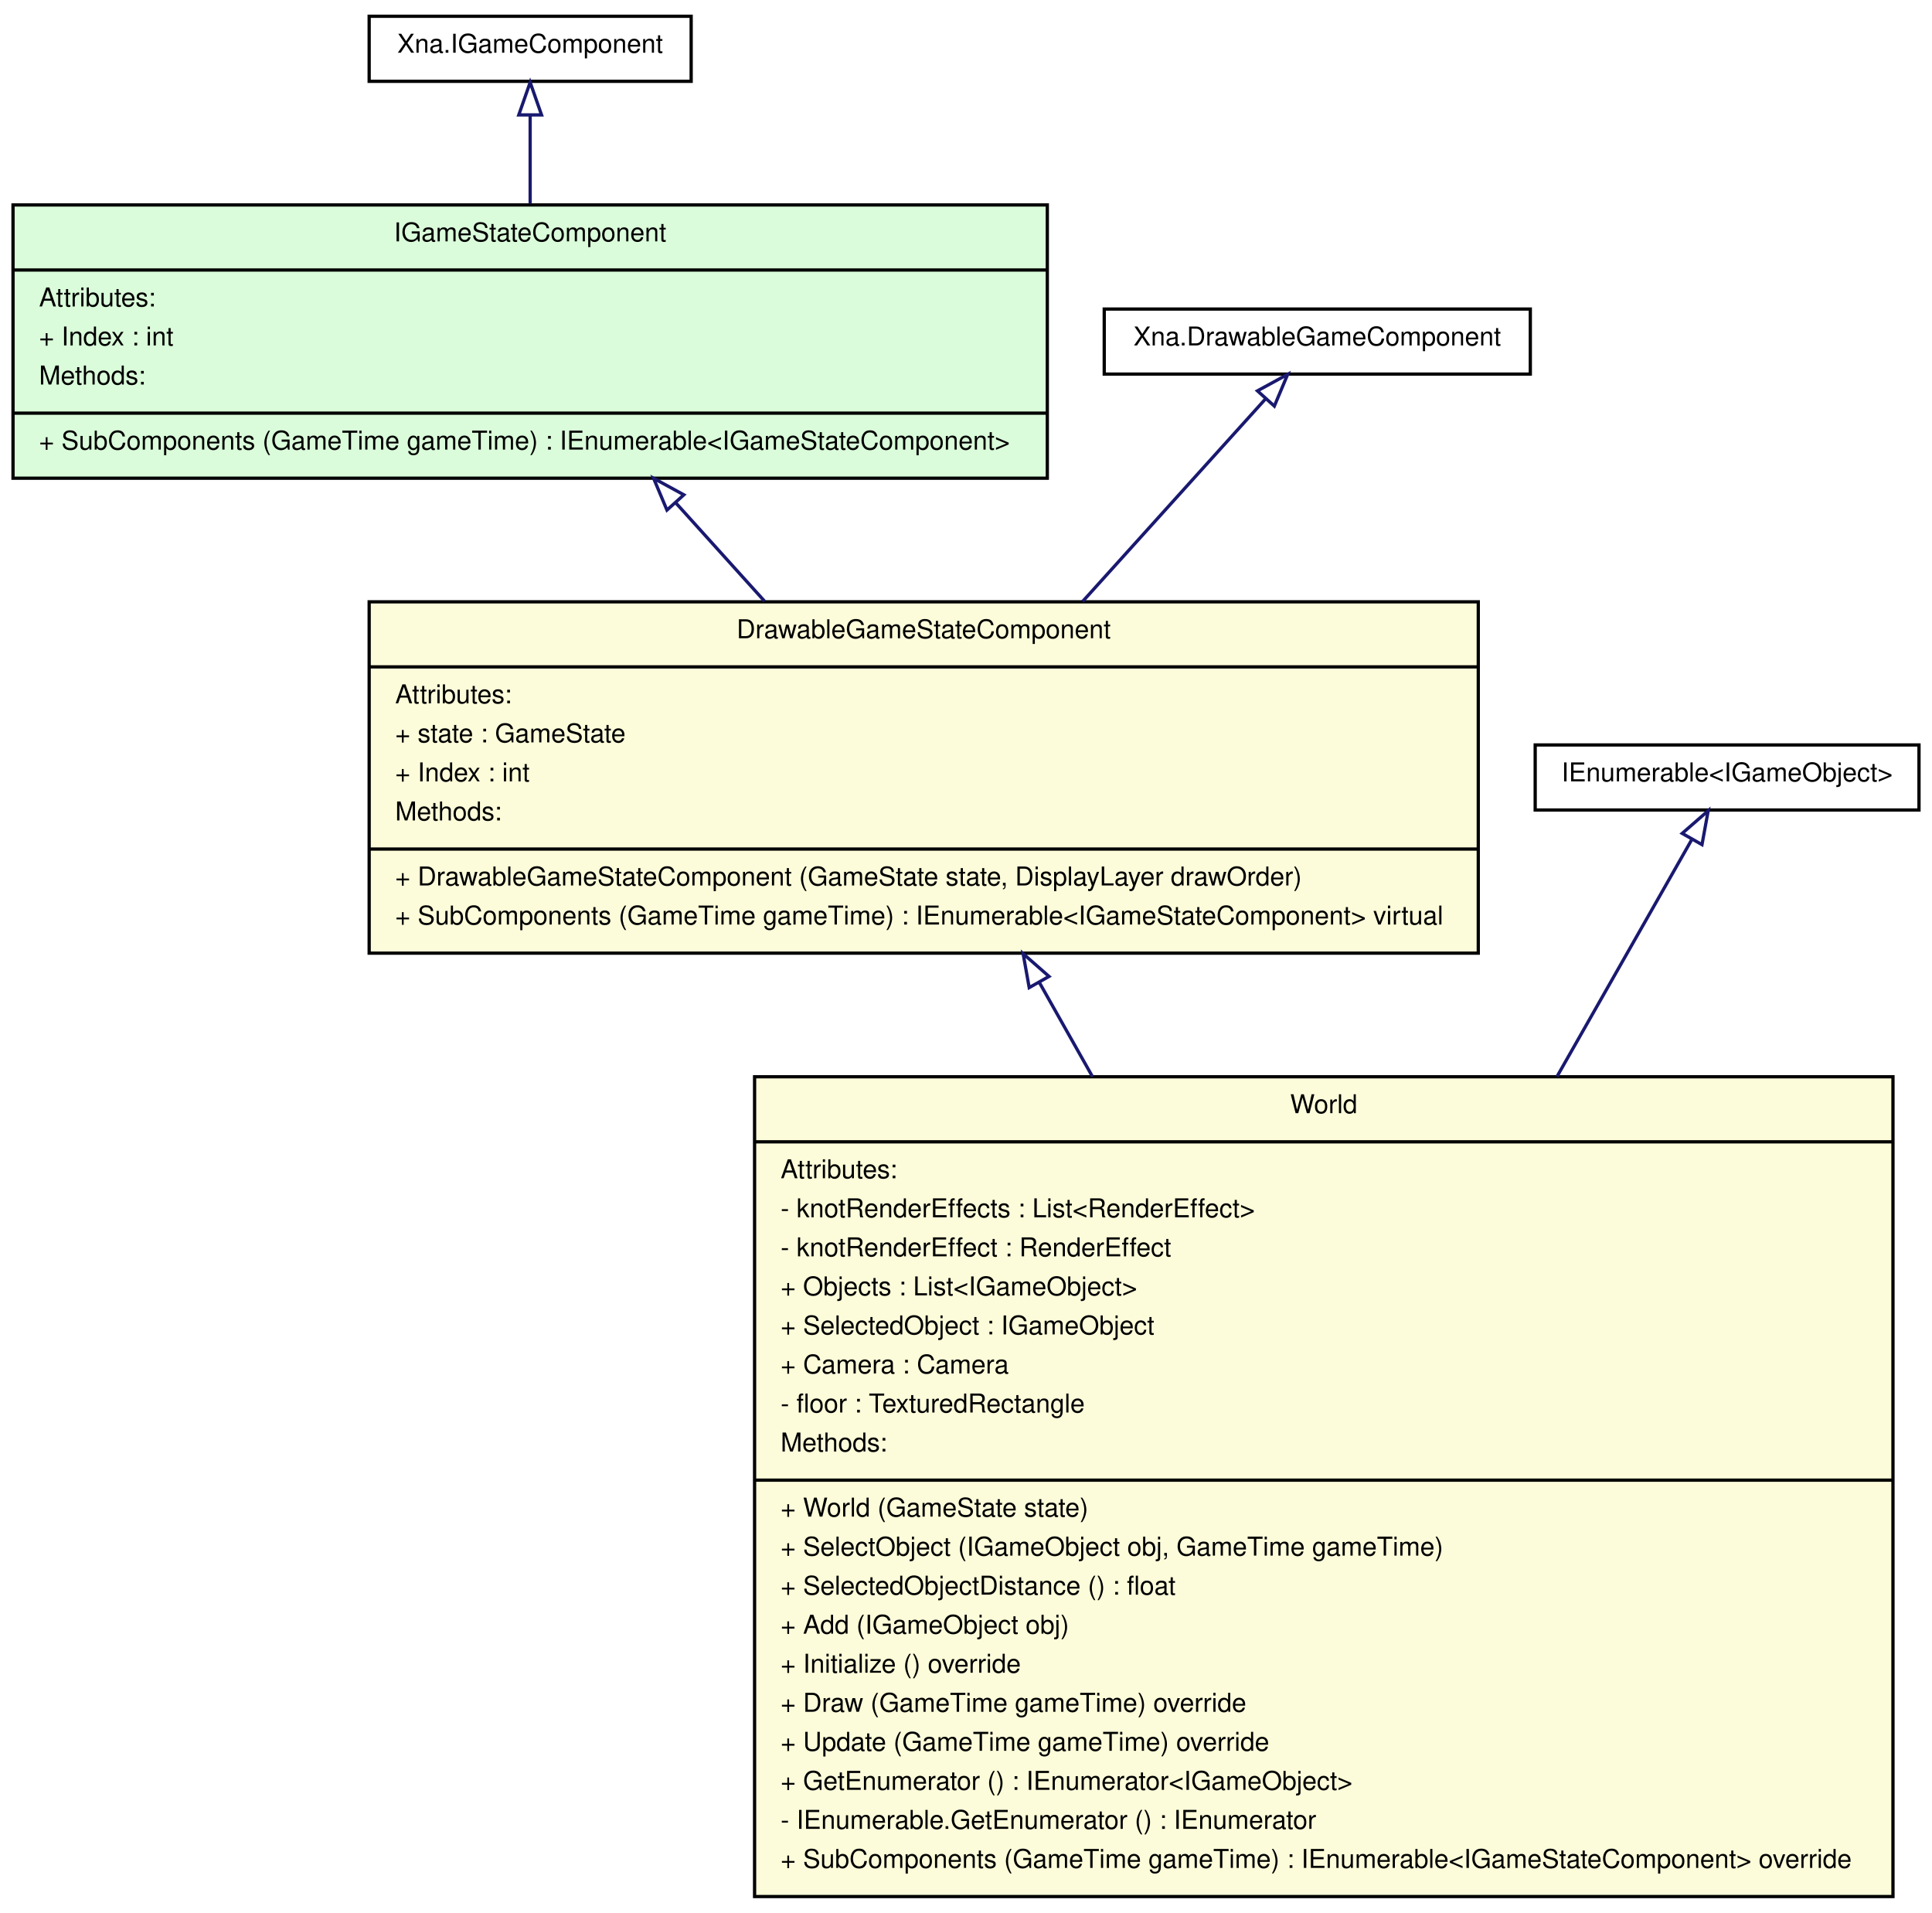
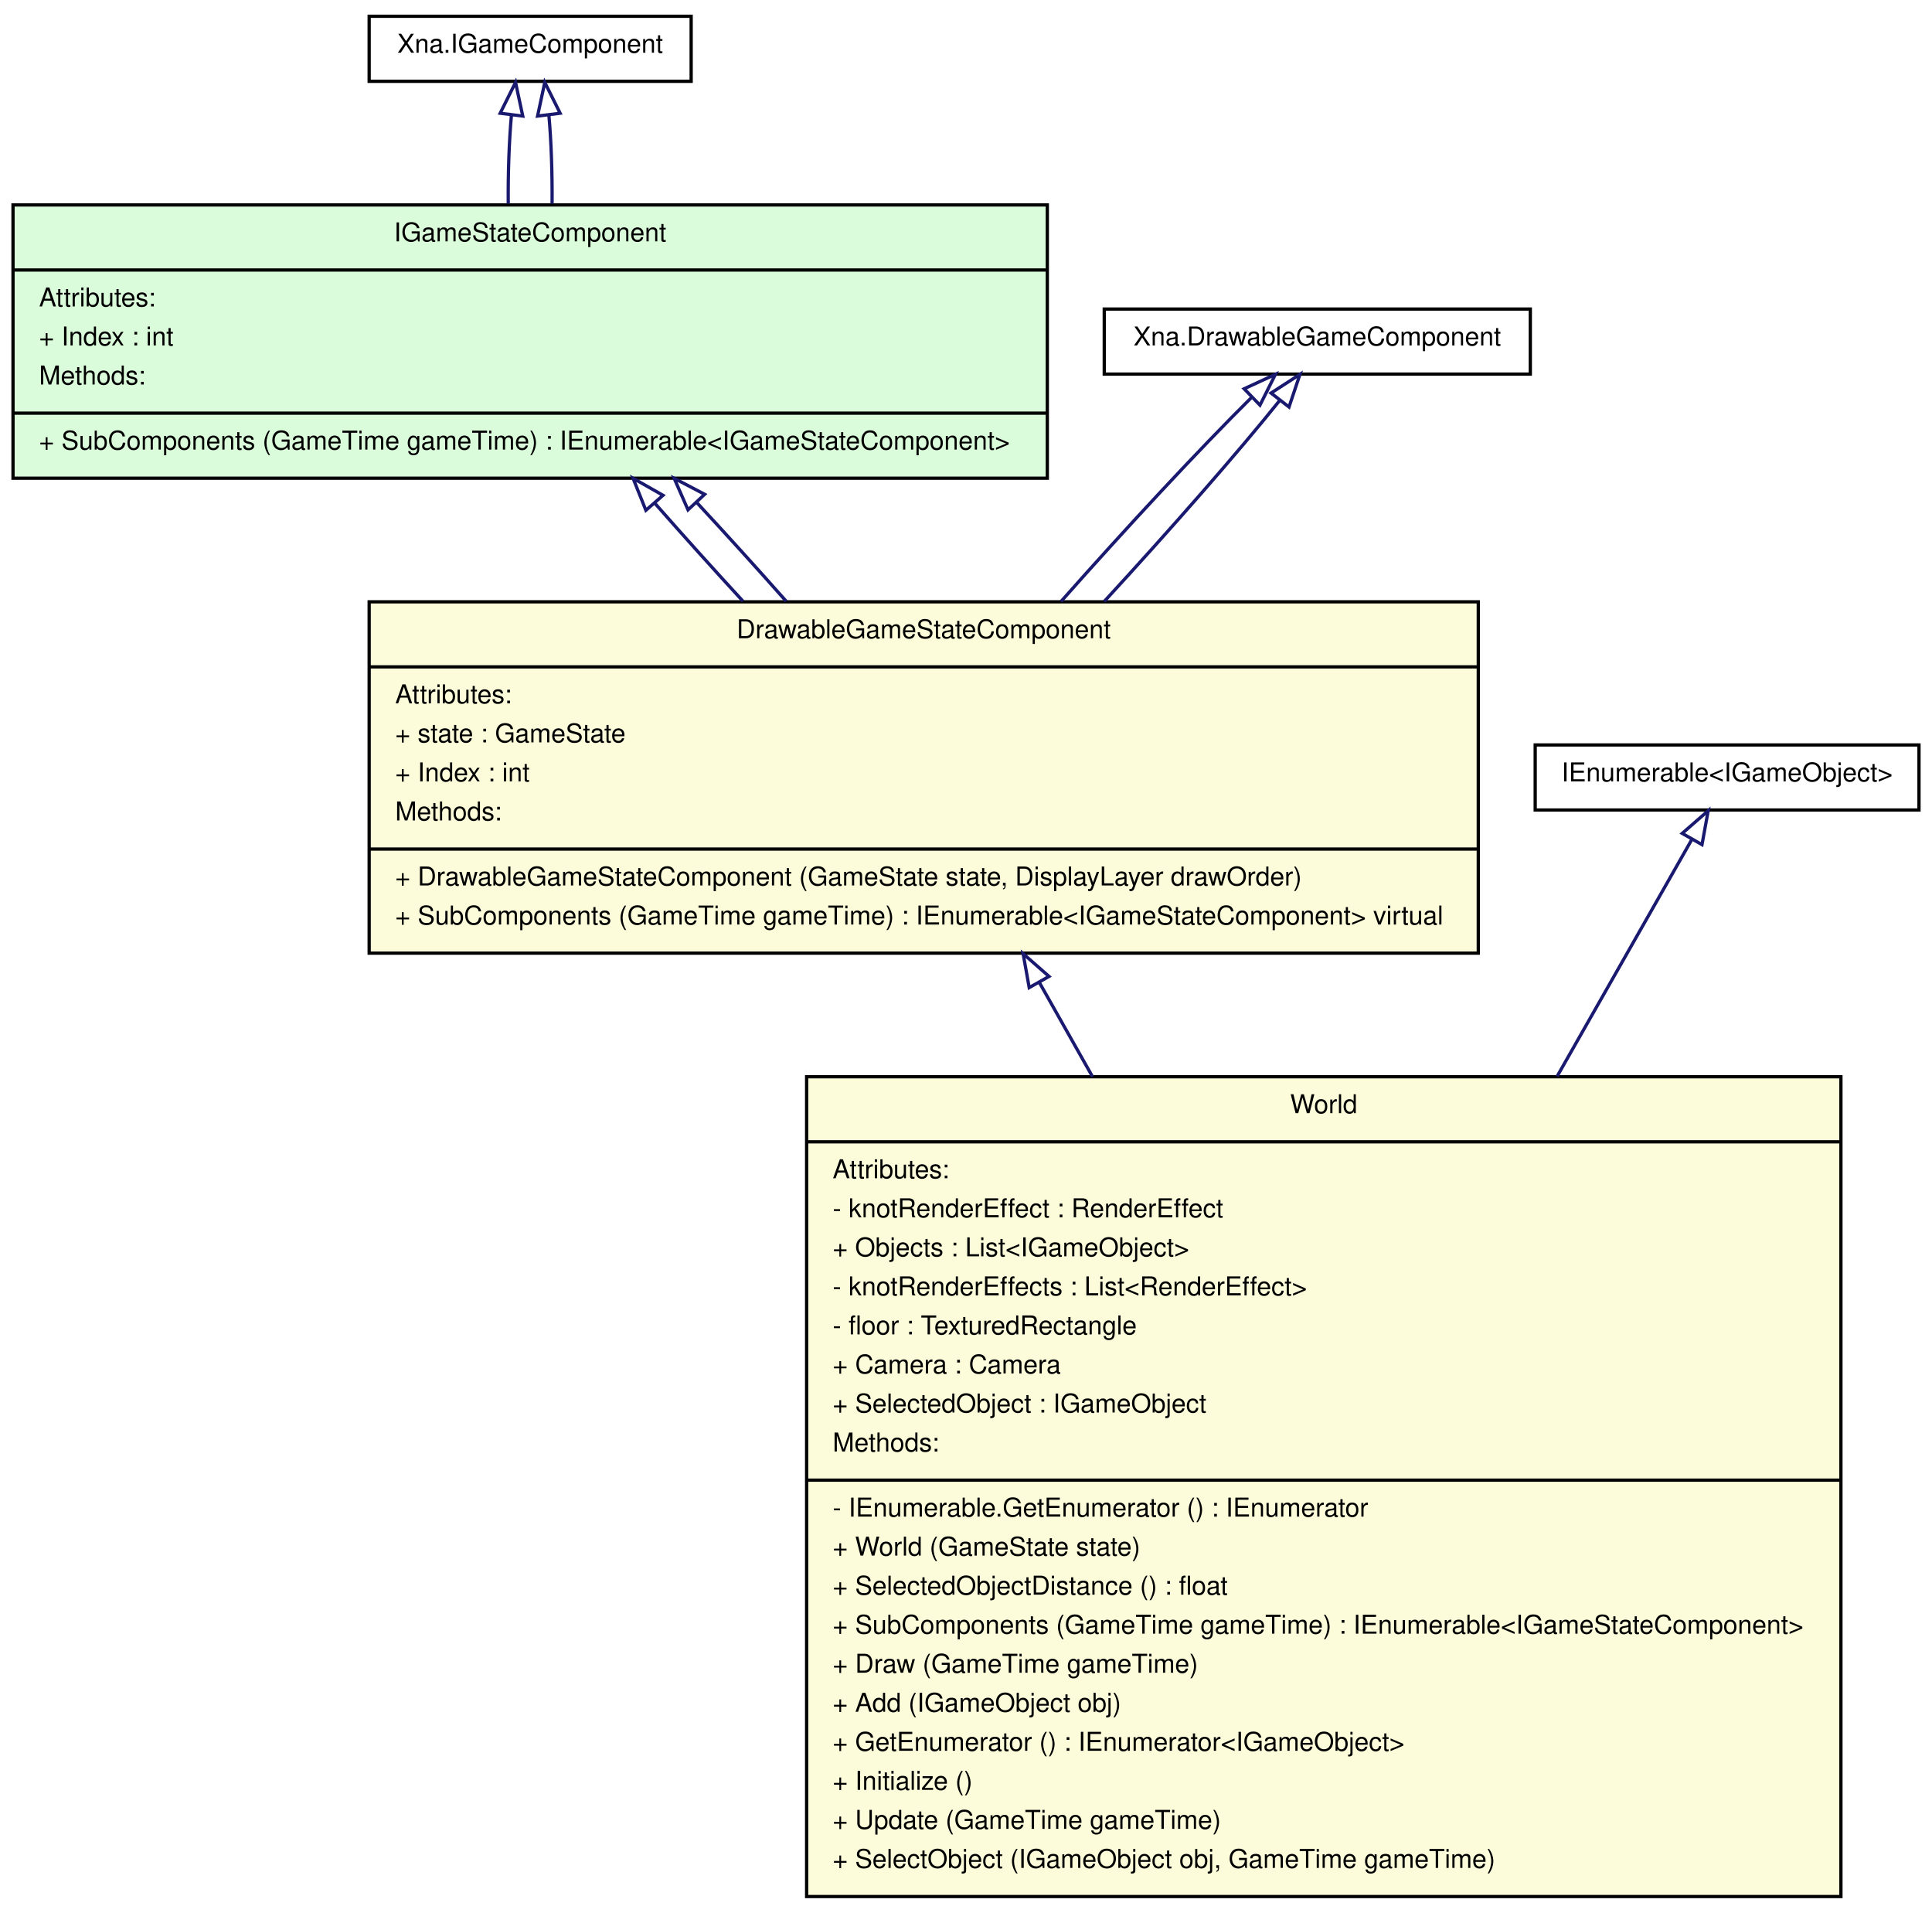
<svg xmlns="http://www.w3.org/2000/svg" width="594pt" height="588pt" viewBox="0.00 0.00 594.00 588.00">
  <g id="graph1" class="graph" transform="scale(1 1) rotate(0) translate(4 584)">
    <polygon fill="white" stroke="white" points="-4,5 -4,-584 591,-584 591,5 -4,5" />
    <g id="node1" class="node">
-       <polygon fill="#fcfcda" stroke="black" points="228,-1 228,-253 578,-253 578,-1 228,-1" />
+       <polygon fill="#fcfcda" stroke="black" points="244,-1 244,-253 562,-253 562,-1 244,-1" />
      <text text-anchor="middle" x="403" y="-241.8" font-family="Helvetica,sans-Serif" font-size="8.00">World</text>
-       <polyline fill="none" stroke="black" points="228,-233 578,-233 " />
-       <text text-anchor="start" x="236" y="-221.8" font-family="Helvetica,sans-Serif" font-size="8.00">Attributes:</text>
-       <text text-anchor="start" x="236" y="-209.8" font-family="Helvetica,sans-Serif" font-size="8.00">- knotRenderEffects : List&lt;RenderEffect&gt;</text>
-       <text text-anchor="start" x="236" y="-197.8" font-family="Helvetica,sans-Serif" font-size="8.00">- knotRenderEffect : RenderEffect</text>
-       <text text-anchor="start" x="236" y="-185.8" font-family="Helvetica,sans-Serif" font-size="8.00">+ Objects : List&lt;IGameObject&gt;</text>
-       <text text-anchor="start" x="236" y="-173.8" font-family="Helvetica,sans-Serif" font-size="8.00">+ SelectedObject : IGameObject</text>
-       <text text-anchor="start" x="236" y="-161.8" font-family="Helvetica,sans-Serif" font-size="8.00">+ Camera : Camera</text>
-       <text text-anchor="start" x="236" y="-149.8" font-family="Helvetica,sans-Serif" font-size="8.00">- floor : TexturedRectangle</text>
-       <text text-anchor="start" x="236" y="-137.8" font-family="Helvetica,sans-Serif" font-size="8.00">Methods:</text>
-       <polyline fill="none" stroke="black" points="228,-129 578,-129 " />
-       <text text-anchor="start" x="236" y="-117.8" font-family="Helvetica,sans-Serif" font-size="8.00">+ World (GameState state)</text>
-       <text text-anchor="start" x="236" y="-105.8" font-family="Helvetica,sans-Serif" font-size="8.00">+ SelectObject (IGameObject obj, GameTime gameTime)</text>
-       <text text-anchor="start" x="236" y="-93.8" font-family="Helvetica,sans-Serif" font-size="8.00">+ SelectedObjectDistance () : float</text>
-       <text text-anchor="start" x="236" y="-81.8" font-family="Helvetica,sans-Serif" font-size="8.00">+ Add (IGameObject obj)</text>
-       <text text-anchor="start" x="236" y="-69.8" font-family="Helvetica,sans-Serif" font-size="8.00">+ Initialize () override</text>
-       <text text-anchor="start" x="236" y="-57.8" font-family="Helvetica,sans-Serif" font-size="8.00">+ Draw (GameTime gameTime) override</text>
-       <text text-anchor="start" x="236" y="-45.8" font-family="Helvetica,sans-Serif" font-size="8.00">+ Update (GameTime gameTime) override</text>
-       <text text-anchor="start" x="236" y="-33.8" font-family="Helvetica,sans-Serif" font-size="8.00">+ GetEnumerator () : IEnumerator&lt;IGameObject&gt;</text>
-       <text text-anchor="start" x="236" y="-21.8" font-family="Helvetica,sans-Serif" font-size="8.00">- IEnumerable.GetEnumerator () : IEnumerator</text>
-       <text text-anchor="start" x="236" y="-9.8" font-family="Helvetica,sans-Serif" font-size="8.00">+ SubComponents (GameTime gameTime) : IEnumerable&lt;IGameStateComponent&gt; override</text>
+       <polyline fill="none" stroke="black" points="244,-233 562,-233 " />
+       <text text-anchor="start" x="252" y="-221.8" font-family="Helvetica,sans-Serif" font-size="8.00">Attributes:</text>
+       <text text-anchor="start" x="252" y="-209.8" font-family="Helvetica,sans-Serif" font-size="8.00">- knotRenderEffect : RenderEffect</text>
+       <text text-anchor="start" x="252" y="-197.8" font-family="Helvetica,sans-Serif" font-size="8.00">+ Objects : List&lt;IGameObject&gt;</text>
+       <text text-anchor="start" x="252" y="-185.8" font-family="Helvetica,sans-Serif" font-size="8.00">- knotRenderEffects : List&lt;RenderEffect&gt;</text>
+       <text text-anchor="start" x="252" y="-173.8" font-family="Helvetica,sans-Serif" font-size="8.00">- floor : TexturedRectangle</text>
+       <text text-anchor="start" x="252" y="-161.8" font-family="Helvetica,sans-Serif" font-size="8.00">+ Camera : Camera</text>
+       <text text-anchor="start" x="252" y="-149.8" font-family="Helvetica,sans-Serif" font-size="8.00">+ SelectedObject : IGameObject</text>
+       <text text-anchor="start" x="252" y="-137.8" font-family="Helvetica,sans-Serif" font-size="8.00">Methods:</text>
+       <polyline fill="none" stroke="black" points="244,-129 562,-129 " />
+       <text text-anchor="start" x="252" y="-117.8" font-family="Helvetica,sans-Serif" font-size="8.00">- IEnumerable.GetEnumerator () : IEnumerator</text>
+       <text text-anchor="start" x="252" y="-105.8" font-family="Helvetica,sans-Serif" font-size="8.00">+ World (GameState state)</text>
+       <text text-anchor="start" x="252" y="-93.8" font-family="Helvetica,sans-Serif" font-size="8.00">+ SelectedObjectDistance () : float</text>
+       <text text-anchor="start" x="252" y="-81.8" font-family="Helvetica,sans-Serif" font-size="8.00">+ SubComponents (GameTime gameTime) : IEnumerable&lt;IGameStateComponent&gt;</text>
+       <text text-anchor="start" x="252" y="-69.8" font-family="Helvetica,sans-Serif" font-size="8.00">+ Draw (GameTime gameTime)</text>
+       <text text-anchor="start" x="252" y="-57.8" font-family="Helvetica,sans-Serif" font-size="8.00">+ Add (IGameObject obj)</text>
+       <text text-anchor="start" x="252" y="-45.8" font-family="Helvetica,sans-Serif" font-size="8.00">+ GetEnumerator () : IEnumerator&lt;IGameObject&gt;</text>
+       <text text-anchor="start" x="252" y="-33.8" font-family="Helvetica,sans-Serif" font-size="8.00">+ Initialize ()</text>
+       <text text-anchor="start" x="252" y="-21.8" font-family="Helvetica,sans-Serif" font-size="8.00">+ Update (GameTime gameTime)</text>
+       <text text-anchor="start" x="252" y="-9.8" font-family="Helvetica,sans-Serif" font-size="8.00">+ SelectObject (IGameObject obj, GameTime gameTime)</text>
    </g>
    <g id="node2" class="node">
      <polygon fill="#fcfcda" stroke="black" points="109.5,-291 109.5,-399 450.5,-399 450.5,-291 109.5,-291" />
      <text text-anchor="middle" x="280" y="-387.8" font-family="Helvetica,sans-Serif" font-size="8.00">DrawableGameStateComponent</text>
      <polyline fill="none" stroke="black" points="109.5,-379 450.5,-379 " />
      <text text-anchor="start" x="117.5" y="-367.8" font-family="Helvetica,sans-Serif" font-size="8.00">Attributes:</text>
      <text text-anchor="start" x="117.5" y="-355.8" font-family="Helvetica,sans-Serif" font-size="8.00">+ state : GameState</text>
      <text text-anchor="start" x="117.5" y="-343.8" font-family="Helvetica,sans-Serif" font-size="8.00">+ Index : int</text>
      <text text-anchor="start" x="117.5" y="-331.8" font-family="Helvetica,sans-Serif" font-size="8.00">Methods:</text>
      <polyline fill="none" stroke="black" points="109.5,-323 450.5,-323 " />
      <text text-anchor="start" x="117.5" y="-311.8" font-family="Helvetica,sans-Serif" font-size="8.00">+ DrawableGameStateComponent (GameState state, DisplayLayer drawOrder)</text>
      <text text-anchor="start" x="117.5" y="-299.8" font-family="Helvetica,sans-Serif" font-size="8.00">+ SubComponents (GameTime gameTime) : IEnumerable&lt;IGameStateComponent&gt; virtual</text>
    </g>
    <g id="edge2" class="edge">
      <path fill="none" stroke="midnightblue" d="M315.477,-282.122C320.709,-272.85 326.248,-263.032 331.898,-253.018" />
      <polygon fill="none" stroke="midnightblue" points="312.428,-280.403 310.563,-290.832 318.525,-283.843 312.428,-280.403" />
    </g>
    <g id="node3" class="node">
      <polygon fill="#dafcda" stroke="black" points="0,-437 0,-521 318,-521 318,-437 0,-437" />
      <text text-anchor="middle" x="159" y="-509.8" font-family="Helvetica,sans-Serif" font-size="8.00">IGameStateComponent</text>
      <polyline fill="none" stroke="black" points="0,-501 318,-501 " />
      <text text-anchor="start" x="8" y="-489.8" font-family="Helvetica,sans-Serif" font-size="8.00">Attributes:</text>
      <text text-anchor="start" x="8" y="-477.8" font-family="Helvetica,sans-Serif" font-size="8.00">+ Index : int</text>
      <text text-anchor="start" x="8" y="-465.8" font-family="Helvetica,sans-Serif" font-size="8.00">Methods:</text>
      <polyline fill="none" stroke="black" points="0,-457 318,-457 " />
      <text text-anchor="start" x="8" y="-445.8" font-family="Helvetica,sans-Serif" font-size="8.00">+ SubComponents (GameTime gameTime) : IEnumerable&lt;IGameStateComponent&gt;</text>
    </g>
    <g id="edge8" class="edge">
-       <path fill="none" stroke="midnightblue" d="M203.666,-429.535C212.59,-419.653 222.007,-409.224 231.065,-399.192" />
-       <polygon fill="none" stroke="midnightblue" points="201.057,-427.202 196.953,-436.969 206.253,-431.893 201.057,-427.202" />
+       <path fill="none" stroke="midnightblue" d="M197.382,-429.244C205.992,-419.448 215.283,-409.125 224.426,-399.192" />
+       <polygon fill="none" stroke="midnightblue" points="194.578,-427.134 190.638,-436.969 199.851,-431.737 194.578,-427.134" />
+     </g>
+     <g id="edge14" class="edge">
+       <path fill="none" stroke="midnightblue" d="M210.207,-429.535C219.371,-419.653 228.822,-409.224 237.705,-399.192" />
+       <polygon fill="none" stroke="midnightblue" points="207.532,-427.27 203.268,-436.969 212.65,-432.047 207.532,-427.27" />
    </g>
    <g id="node4" class="node">
      <polygon fill="#ffffff" stroke="black" points="468,-335 468,-355 586,-355 586,-335 468,-335" />
      <text text-anchor="middle" x="527" y="-343.8" font-family="Helvetica,sans-Serif" font-size="8.00">IEnumerable&lt;IGameObject&gt;</text>
    </g>
    <g id="edge4" class="edge">
      <path fill="none" stroke="midnightblue" d="M516.084,-325.809C506.28,-308.572 490.965,-281.649 474.738,-253.12" />
      <polygon fill="none" stroke="midnightblue" points="513.199,-327.816 521.186,-334.778 519.284,-324.355 513.199,-327.816" />
    </g>
    <g id="node5" class="node">
      <polygon fill="#ffffff" stroke="black" points="335.5,-469 335.5,-489 466.5,-489 466.5,-469 335.5,-469" />
      <text text-anchor="middle" x="401" y="-477.8" font-family="Helvetica,sans-Serif" font-size="8.00">Xna.DrawableGameComponent</text>
    </g>
    <g id="edge6" class="edge">
-       <path fill="none" stroke="midnightblue" d="M385.148,-461.445C370.817,-445.574 348.95,-421.357 328.861,-399.111" />
-       <polygon fill="none" stroke="midnightblue" points="382.606,-463.852 391.905,-468.928 387.801,-459.161 382.606,-463.852" />
+       <path fill="none" stroke="midnightblue" d="M380.851,-461.879C364.835,-446.019 342.101,-421.562 322.223,-399.111" />
+       <polygon fill="none" stroke="midnightblue" points="378.513,-464.487 388.132,-468.928 383.382,-459.458 378.513,-464.487" />
+     </g>
+     <g id="edge12" class="edge">
+       <path fill="none" stroke="midnightblue" d="M389.532,-461.006C376.823,-445.13 355.791,-421.153 335.499,-399.111" />
+       <polygon fill="none" stroke="midnightblue" points="386.783,-463.173 395.679,-468.928 392.314,-458.882 386.783,-463.173" />
    </g>
    <g id="node6" class="node">
      <polygon fill="#ffffff" stroke="black" points="109.5,-559 109.5,-579 208.5,-579 208.5,-559 109.5,-559" />
      <text text-anchor="middle" x="159" y="-567.8" font-family="Helvetica,sans-Serif" font-size="8.00">Xna.IGameComponent</text>
    </g>
    <g id="edge10" class="edge">
-       <path fill="none" stroke="midnightblue" d="M159,-548.454C159,-540.393 159,-530.828 159,-521.414" />
-       <polygon fill="none" stroke="midnightblue" points="155.5,-548.676 159,-558.676 162.5,-548.676 155.5,-548.676" />
+       <path fill="none" stroke="midnightblue" d="M153.253,-548.731C152.518,-540.612 152.187,-530.936 152.26,-521.414" />
+       <polygon fill="none" stroke="midnightblue" points="149.783,-549.192 154.506,-558.676 156.728,-548.317 149.783,-549.192" />
+     </g>
+     <g id="edge16" class="edge">
+       <path fill="none" stroke="midnightblue" d="M164.747,-548.731C165.482,-540.612 165.813,-530.936 165.74,-521.414" />
+       <polygon fill="none" stroke="midnightblue" points="161.272,-548.317 163.494,-558.676 168.217,-549.192 161.272,-548.317" />
    </g>
  </g>
</svg>
